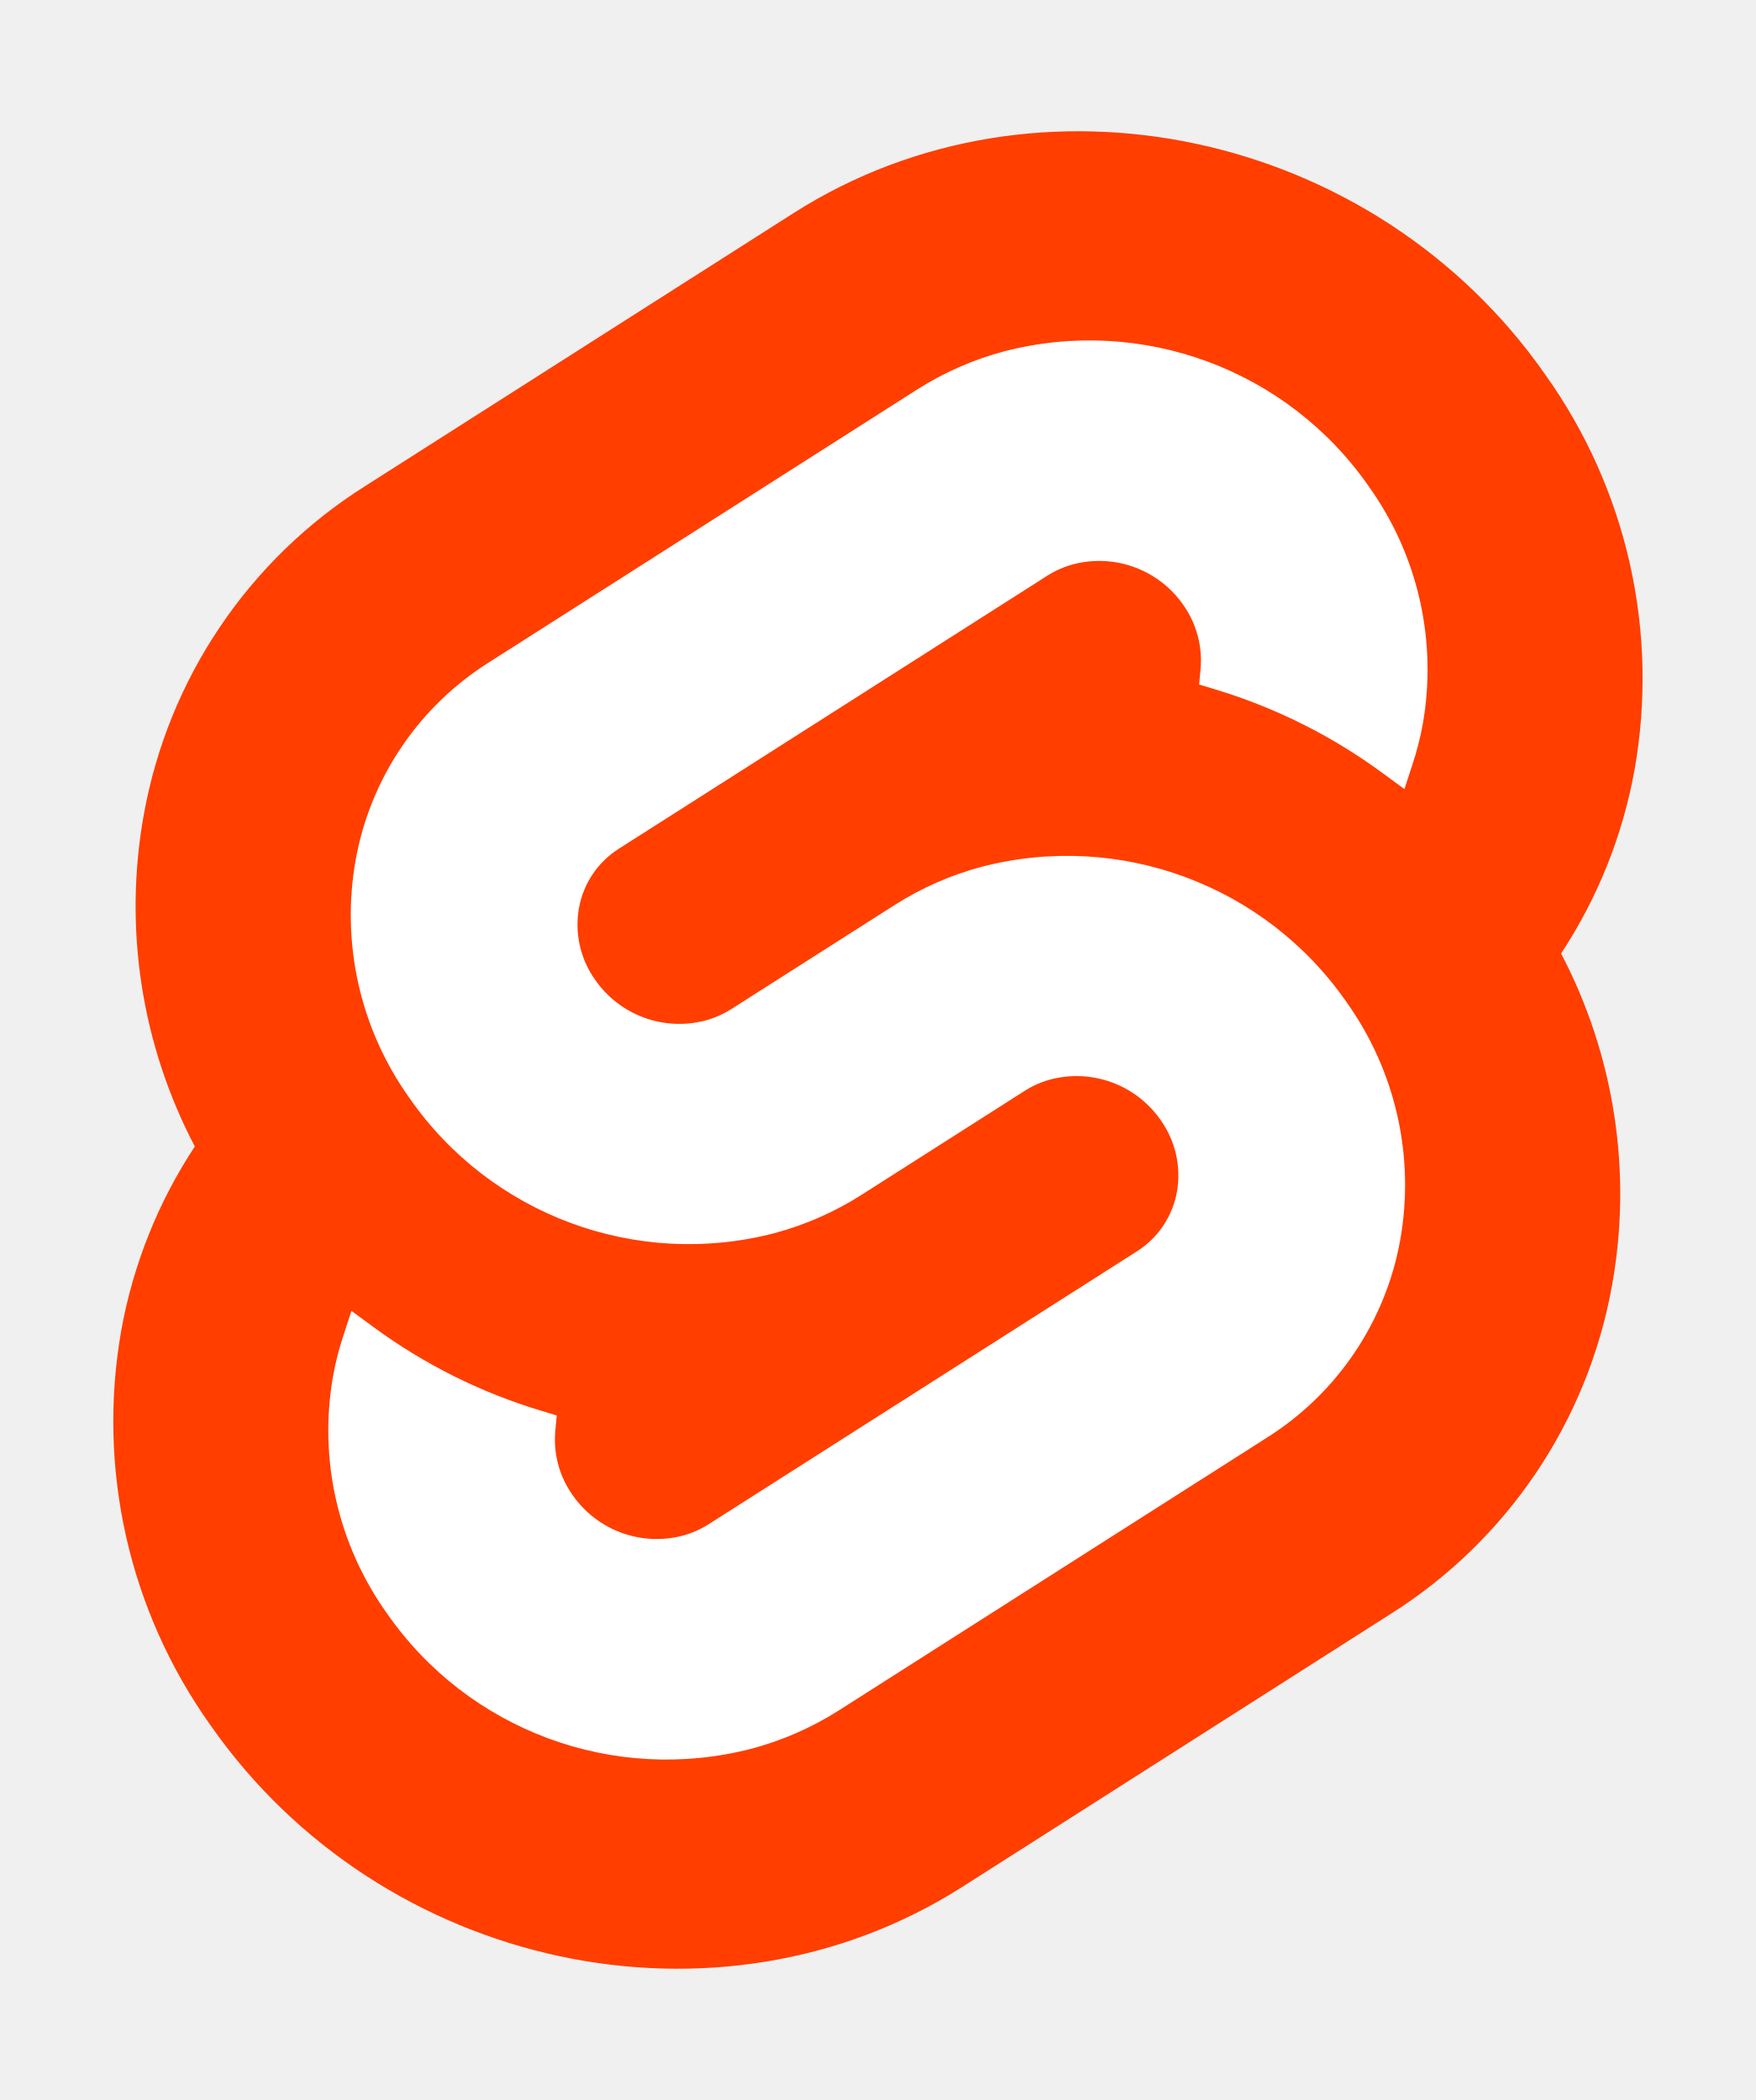
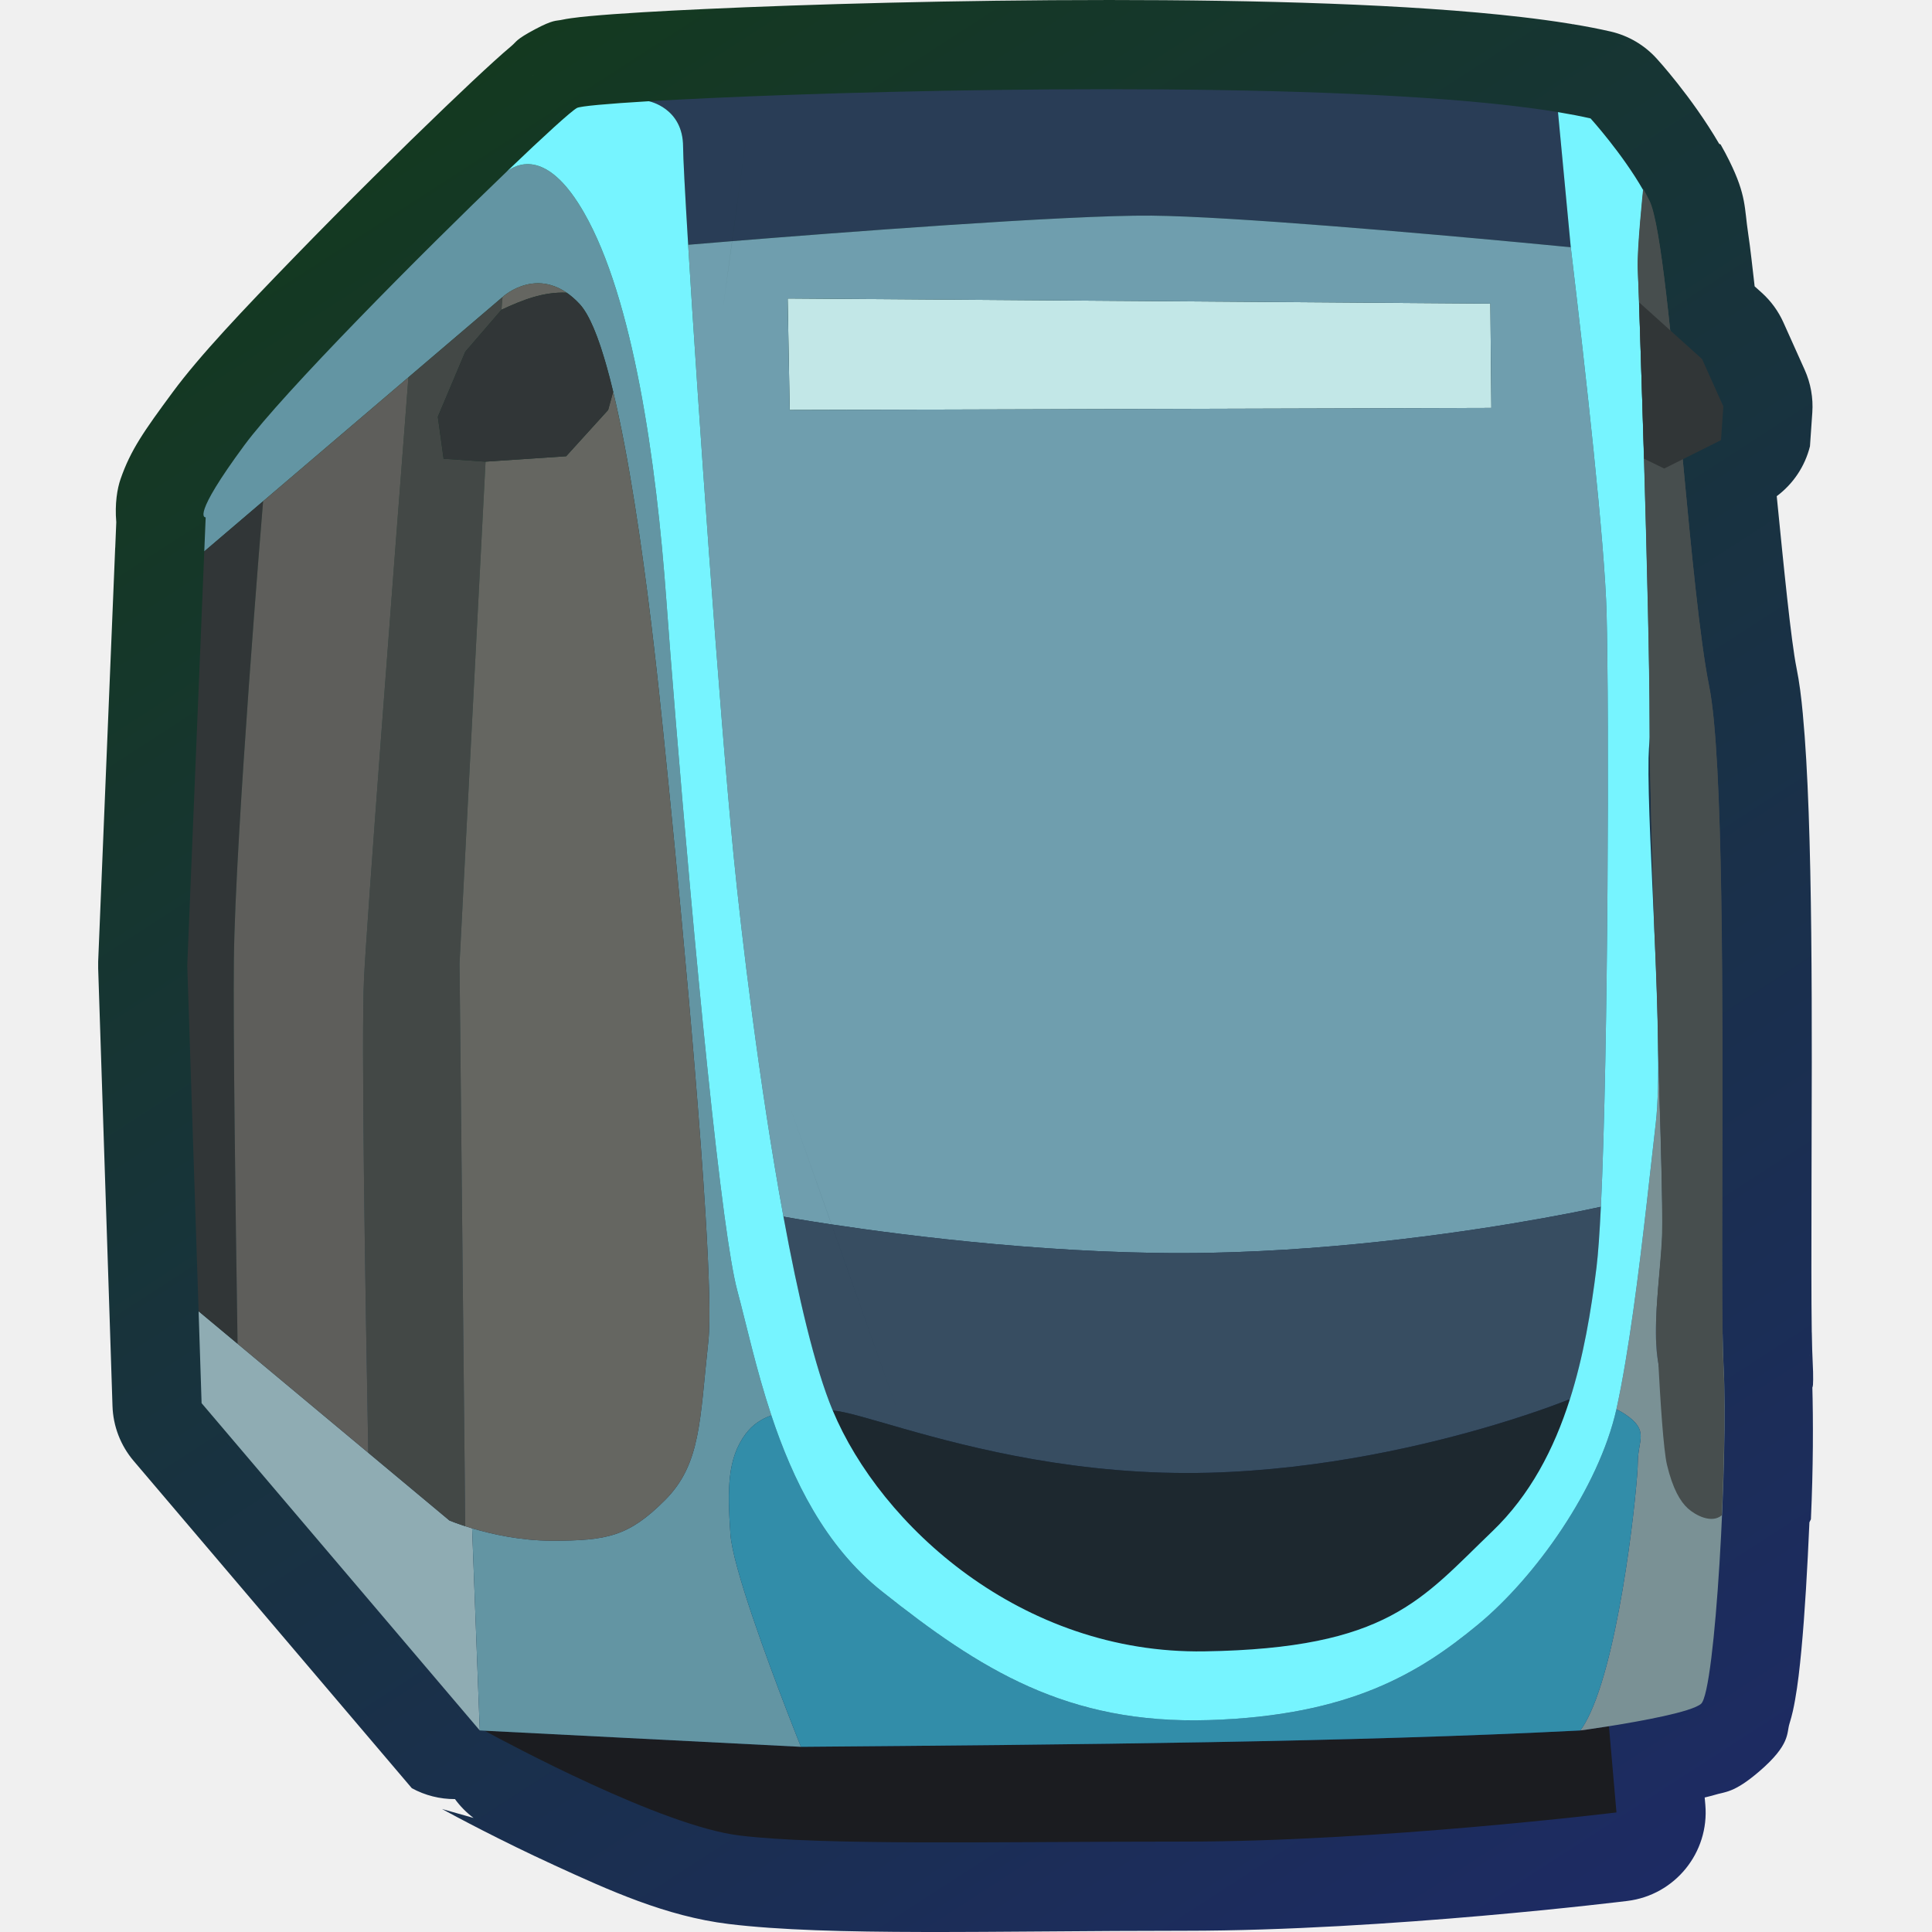
- <svg xmlns="http://www.w3.org/2000/svg" width="107" height="128" viewBox="0 0 107 128">
-   <path d="M94.157 22.819c-10.4-14.885-30.94-19.297-45.792-9.835L22.282 29.608A29.92 29.92 0 0 0 8.764 49.65a31.5 31.5 0 0 0 3.108 20.231 30 30 0 0 0-4.477 11.183 31.9 31.9 0 0 0 5.448 24.116c10.402 14.887 30.942 19.297 45.791 9.835l26.083-16.624A29.92 29.92 0 0 0 98.235 78.35a31.53 31.53 0 0 0-3.105-20.232 30 30 0 0 0 4.474-11.182 31.88 31.88 0 0 0-5.447-24.116" style="fill:#ff3e00" />
-   <path d="M45.817 106.582a20.72 20.72 0 0 1-22.237-8.243 19.17 19.17 0 0 1-3.277-14.503 18 18 0 0 1 .624-2.435l.49-1.498 1.337.981a33.6 33.6 0 0 0 10.203 5.098l.97.294-.09.968a5.85 5.85 0 0 0 1.052 3.878 6.24 6.24 0 0 0 6.695 2.485 5.8 5.8 0 0 0 1.603-.704L69.27 76.28a5.43 5.43 0 0 0 2.45-3.631 5.8 5.8 0 0 0-.987-4.371 6.24 6.24 0 0 0-6.698-2.487 5.7 5.7 0 0 0-1.6.704l-9.953 6.345a19 19 0 0 1-5.296 2.326 20.72 20.72 0 0 1-22.237-8.243 19.17 19.17 0 0 1-3.277-14.502 17.99 17.99 0 0 1 8.13-12.052l26.081-16.623a19 19 0 0 1 5.3-2.329 20.72 20.72 0 0 1 22.237 8.243 19.17 19.17 0 0 1 3.277 14.503 18 18 0 0 1-.624 2.435l-.49 1.498-1.337-.98a33.6 33.6 0 0 0-10.203-5.1l-.97-.294.09-.968a5.86 5.86 0 0 0-1.052-3.878 6.24 6.24 0 0 0-6.696-2.485 5.8 5.8 0 0 0-1.602.704L37.73 51.72a5.42 5.42 0 0 0-2.449 3.63 5.79 5.79 0 0 0 .986 4.372 6.24 6.24 0 0 0 6.698 2.486 5.8 5.8 0 0 0 1.602-.704l9.952-6.342a19 19 0 0 1 5.295-2.328 20.72 20.72 0 0 1 22.237 8.242 19.17 19.17 0 0 1 3.277 14.503 18 18 0 0 1-8.13 12.053l-26.081 16.622a19 19 0 0 1-5.3 2.328" style="fill:#fff" />
+ <svg xmlns="http://www.w3.org/2000/svg" xmlns:xlink="http://www.w3.org/1999/xlink" width="512" height="512" viewBox="0 0 512 512" version="1.1" id="svg1">
+   <defs id="defs1">
+     <linearGradient id="linearGradient1">
+       <stop style="stop-color:#4ac1ff;stop-opacity:1;" offset="0" id="stop2" />
+       <stop style="stop-color:#006eb8;stop-opacity:1;" offset="1" id="stop1" />
+     </linearGradient>
+     <linearGradient xlink:href="#linearGradient108" id="linearGradient109" x1="289.324" y1="226.572" x2="335.534" y2="297.968" gradientUnits="userSpaceOnUse" gradientTransform="matrix(6.751173,0,0,6.751173,-1817.713,-1517.468)" />
+     <linearGradient id="linearGradient108">
+       <stop style="stop-color:#143920;stop-opacity:1;" offset="0" id="stop109" />
+       <stop style="stop-color:#1d2b63;stop-opacity:1;" offset="1" id="stop108" />
+     </linearGradient>
+     <linearGradient xlink:href="#linearGradient1" id="linearGradient2" x1="-955.905" y1="43.5" x2="-41.114" y2="933.016" gradientUnits="userSpaceOnUse" gradientTransform="translate(-574.1687,-85.21419)" />
+   </defs>
+   <g id="layer1">
+     <rect style="fill:url(#linearGradient2);fill-opacity:1;stroke-width:10;stroke-linecap:square;stroke-linejoin:round;paint-order:stroke fill markers" id="rect1" width="914.79" height="889.516" x="-1530.073" y="-41.714" />
+     <path id="path107" style="baseline-shift:baseline;display:inline;overflow:visible;vector-effect:none;fill:url(#linearGradient109);fill-opacity:1;stroke-width:1;stroke-linejoin:round;stroke-dashoffset:3;paint-order:stroke fill markers;enable-background:accumulate;stop-color:#000000" d="M 293.544,0.003 C 253.663,-7.4512898e-4 214.187,1.126 186.805,2.39 180.774,2.668 175.327,2.949 170.56,3.233 h -0.013 -0.013 c -5.747,0.344 -10.447,0.684 -14.149,1.028 -1.851,0.172 -3.423,0.333 -5.05,0.567 -0.814,0.117 -1.627,0.239 -2.782,0.488 -1.155,0.249 -1.944,-0.119 -6.725,2.426 -5.259,2.799 -4.843,3.223 -6.263,4.417 -1.42,1.194 -2.93,2.524 -4.668,4.101 -3.476,3.153 -7.815,7.233 -12.79,11.999 C 106.467,39.411 91.471,54.24 77.928,68.201 64.386,82.162 52.914,94.24 45.755,103.948 c -7.627,10.342 -11.119,15.279 -13.806,23.009 -0.862,2.479 -1.561,6.504 -1.134,11.432 l -0.277,6.751 -0.013,0.013 -4.51,109.707 c -0.02,0.58 -0.02,1.161 0,1.741 l 3.006,91.668 0.791,24.341 c 0.169,5.342 2.145,10.469 5.604,14.544 l 73.722,86.737 c 3.505,1.913 7.439,2.907 11.432,2.888 1.386,1.902 3.048,3.586 4.931,4.997 l -8.373,-2.373 c 3.363,1.831 15.468,8.344 29.826,14.926 14.358,6.582 29.521,13.52 46.137,15.546 26.786,3.267 70.423,1.793 121.046,1.793 53.349,0 117.117,-7.898 117.117,-7.898 12.635,-1.545 21.777,-12.82 20.675,-25.501 l -0.171,-1.912 c 0.849,-0.236 1.672,-0.382 2.545,-0.66 2.847,-0.905 5.12,-0.429 11.881,-6.224 8.348,-7.155 7.264,-10.172 8.03,-12.632 0.767,-2.46 1.144,-4.357 1.503,-6.369 0.718,-4.023 1.21,-8.33 1.675,-13.265 0.913,-9.7 1.594,-21.659 2.123,-33.782 0.137,-0.265 0.269,-0.534 0.396,-0.804 0.618,-13.685 0.627,-25.795 0.369,-35.602 0.013,0.319 0.041,0.546 0.068,0.62 v 0.013 h 0.013 0.013 v -0.013 c 0.002,-0.005 0.013,-0.034 0.013,-0.041 0.103,-0.388 0.21,-2.634 -0.013,-6.777 -0.082,-1.529 -0.173,-4.278 -0.224,-7.701 h -0.013 v -0.013 c -0.134,-8.882 -0.102,-22.677 -0.068,-38.556 0.097,-41.401 0.483,-95.953 -2.294,-125.226 v -0.054 c -0.419,-4.51 -0.907,-8.44 -1.688,-12.302 -1.431,-7.077 -3.387,-26.873 -5.235,-45.478 4.375,-3.26 7.487,-7.932 8.808,-13.225 l 0.62,-8.94 c 0.269,-3.88 -0.425,-7.766 -2.017,-11.313 l -5.63,-12.54 c -1.343,-2.999 -3.297,-5.684 -5.736,-7.885 l -1.899,-1.701 c -0.566,-4.843 -1.114,-10.058 -1.727,-14.083 -1.014,-6.652 -0.416,-9.951 -4.945,-19.106 v -0.013 c -0.709,-1.432 -1.493,-2.906 -2.347,-4.404 -0.127,-0.061 -0.255,-0.115 -0.382,-0.171 -7.356,-12.591 -16.548,-22.574 -16.548,-22.574 -3.246,-3.593 -7.518,-6.101 -12.236,-7.186 -3.205,-0.734 -6.547,-1.371 -10.048,-1.951 -0.041,0.014 -0.079,0.027 -0.119,0.041 -0.02,-0.02 -0.034,-0.047 -0.054,-0.068 -0.007,-0.001 -0.351,-0.054 -1.002,-0.158 C 411.64,5.577 407.487,5.014 403.131,4.51 373.401,1.065 333.424,0.004 293.543,-2.5000002e-6 Z m -152.363,19.871 0.054,0.013 c -0.034,-0.002 -0.047,0.001 -0.054,0 z M 479.439,359.173 h 0.027 c -0.006,0.027 -0.007,0.013 -0.013,0.041 h -0.013 z" />
+     <path d="m 426.388,457.464 c -4.378,0.695 -7.569,1.121 -7.569,1.121 -60.289,3.092 -133.267,3.746 -206.557,4.338 l -83.849,-4.272 c 6.151,3.349 47.004,25.267 67.525,27.769 22.227,2.711 67.225,1.622 118.185,1.622 50.96,0 114.256,-7.727 114.256,-7.727 z" style="fill:#1b1c20;fill-opacity:1;stroke-width:3;stroke-linejoin:round;stroke-dasharray:3, 3;stroke-dashoffset:3;paint-order:stroke fill markers" id="path6" />
+     <path d="m 127.147,458.59 -2.031,-53.561 c -3.741,-1.114 -6.013,-2.083 -6.013,-2.083 l -66.47,-55.447 0.791,24.354 z" style="fill:#8facb3;fill-opacity:1;stroke-width:3;stroke-linejoin:round;stroke-dasharray:3, 3;stroke-dashoffset:3;paint-order:stroke fill markers" id="path7" />
+     <path d="m 140.175,43.507 c -2.36,-0.09 -4.312,0.812 -5.736,1.82 -22.797,21.84 -59.472,58.821 -69.674,72.654 -14.109,19.131 -10.498,19.138 -10.259,19.12 l -0.369,9.019 79.142,-67.485 c 0,0 9.969,-9.192 20.319,1.925 10.35,11.117 18.018,74.363 21.084,103.114 2.27,21.277 9.575,93.574 12.289,138.267 0.953,15.698 1.349,27.985 0.752,33.466 -2.3,21.084 -1.928,32.585 -11.511,42.168 -9.584,9.584 -15.325,10.733 -29.892,10.733 -8.381,0 -16.135,-1.774 -21.203,-3.283 l 2.031,53.561 1.266,0.068 83.849,4.272 c 0,0 -1.478,-3.656 -3.6,-9.164 -5.267,-13.675 -14.518,-38.716 -15.098,-47.219 -0.813,-11.927 -0.818,-20.064 4.061,-26.57 1.796,-2.395 4.11,-3.924 6.791,-4.879 -4.072,-12.245 -6.619,-24.087 -9.032,-33.097 -1.015,-3.791 -2.18,-10.784 -3.415,-19.937 C 186.212,279.379 178.804,189.766 176.595,159.148 173.911,121.964 167.783,79.094 154.798,56.404 149.173,46.574 144.109,43.659 140.175,43.508 Z" style="fill:#6395a3;fill-opacity:1;stroke-width:3;stroke-linejoin:round;stroke-dasharray:3, 3;stroke-dashoffset:3;paint-order:stroke fill markers" id="path89" />
+     <path d="m 208.741,79.1 0.541,29.55 185.947,-0.541 -0.264,-27.651 z" style="fill:#c2e7e7;fill-opacity:1;stroke-width:3;stroke-linejoin:round;stroke-dasharray:3, 3;stroke-dashoffset:3;paint-order:stroke fill markers" id="path90" />
+     <path d="m 435.499,50.447 c 0,0 -1.708,16.32 -1.437,21.335 0.271,5.015 3.125,90.26 3.125,120.348 0,0.995 0.005,2.066 0.013,3.191 0.087,12.09 0.631,31.396 1.253,51.649 0.485,11.047 0.91,22.188 0.989,31.699 0.51,16.431 0.937,31.204 1.068,40.573 0.054,3.959 0.054,6.942 -0.013,8.69 -0.542,13.824 -5.691,39.305 5.419,42.828 5.393,1.71 8.666,-7.422 10.601,-17.273 -0.14,-9.275 -0.116,-23.085 -0.079,-38.977 0.111,-47.531 0.327,-113.632 -3.468,-132.399 -2.438,-12.056 -4.736,-35.938 -6.989,-59.943 -2.918,-31.105 -5.768,-62.421 -8.795,-68.54 -0.523,-1.056 -1.086,-2.123 -1.688,-3.178 z" style="fill:#474e4e;fill-opacity:1;stroke-width:3;stroke-linejoin:round;stroke-dasharray:3, 3;stroke-dashoffset:3;paint-order:stroke fill markers" id="path91" />
+     <path d="m 439.442,278.664 c 0.061,7.635 -0.097,14.221 -0.633,18.869 -0.711,6.166 -1.534,13.724 -2.466,21.849 -2.08,18.143 -4.708,39.104 -7.885,53.667 -0.034,0.142 -0.061,0.28 -0.092,0.422 0.813,0.389 1.606,0.842 2.373,1.358 6.448,4.337 3.296,6.774 3.296,12.738 0,5.417 -4.277,48.199 -12.579,66.351 -0.837,1.83 -1.719,3.402 -2.637,4.668 0,0 3.191,-0.426 7.569,-1.121 8.634,-1.371 21.889,-3.775 24.407,-5.934 3.795,-3.253 7.241,-66.006 5.973,-89.44 -0.113,-2.088 -0.196,-5.014 -0.25,-8.61 -1.935,9.851 -5.209,18.983 -10.601,17.273 -11.111,-3.523 -5.962,-29.004 -5.419,-42.828 0.069,-1.747 0.068,-4.73 0.013,-8.689 -0.131,-9.369 -0.558,-24.142 -1.068,-40.573 z" style="fill:#7a9195;fill-opacity:1;stroke-width:3;stroke-linejoin:round;stroke-dasharray:3, 3;stroke-dashoffset:3;paint-order:stroke fill markers" id="path92" />
+     <path d="m 428.366,373.47 c -4.733,20.977 -21.479,44.517 -36.709,57.082 -12.688,10.467 -27.486,20.149 -53.495,23.827 h -0.013 c -5.421,0.766 -11.323,1.265 -17.801,1.464 -7.823,0.24 -15.012,-0.203 -21.73,-1.239 -25.546,-3.941 -44.262,-16.482 -64.901,-32.872 -15.127,-12.012 -23.669,-29.709 -29.299,-46.639 -2.681,0.955 -4.995,2.484 -6.791,4.879 -4.879,6.505 -4.874,14.643 -4.061,26.57 0.58,8.502 9.831,33.544 15.098,47.219 2.121,5.508 3.6,9.164 3.6,9.164 73.29,-0.592 146.268,-1.246 206.557,-4.338 0.918,-1.266 1.8,-2.838 2.637,-4.668 8.303,-18.152 12.579,-60.934 12.579,-66.351 0,-5.963 3.151,-8.401 -3.296,-12.738 -0.767,-0.516 -1.56,-0.969 -2.373,-1.358 z" style="fill:#328da9;fill-opacity:1;stroke-width:3;stroke-linejoin:round;stroke-dasharray:3, 3;stroke-dashoffset:3;paint-order:stroke fill markers" id="path93" />
+     <path d="M 123.296,404.462 121.78,255.369 l 6.896,-133.019 -11.116,-0.778 -1.53,-11.116 7.279,-17.247 9.586,-11.116 0.277,-3.362 -24.935,21.256 c -4.403,57.198 -11.004,143.788 -11.762,159.206 -0.752,15.283 0.303,81.654 1.121,125.807 l 21.506,17.946 c 0,0 1.557,0.662 4.193,1.516 z" style="fill:#434846;fill-opacity:1;stroke-width:3;stroke-linejoin:round;stroke-dasharray:3, 3;stroke-dashoffset:3;paint-order:stroke fill markers" id="path94" />
+     <path d="m 62.958,356.109 c -0.584,-37.714 -1.187,-83.751 -0.976,-101.901 0.383,-32.967 7.661,-120.361 7.661,-120.361 l 0.092,-1.029 -15.599,13.305 -4.51,109.707 3.006,91.668 z" style="fill:#313637;fill-opacity:1;stroke-width:3;stroke-linejoin:round;stroke-dasharray:3, 3;stroke-dashoffset:3;paint-order:stroke fill markers" id="path96" />
+     <path d="m 293.539,23.64 c -39.433,-0.004 -78.665,1.115 -105.645,2.36 -5.962,0.275 -11.332,0.554 -15.968,0.831 0,0 9.098,1.728 9.098,12.078 0,2.558 0.504,12.165 1.345,25.963 0,0 4.431,-0.379 11.643,-0.963 l 4.048,-29.734 -4.035,29.734 c 26.143,-2.116 88.912,-6.977 111.21,-6.764 21.15,0.201 72.183,4.727 97.009,7.041 8.574,0.799 14.019,1.344 14.03,1.345 l -3.389,-35.813 c -0.34,-0.054 -0.683,-0.116 -1.028,-0.171 -3.533,-0.566 -7.364,-1.083 -11.445,-1.556 -27.805,-3.221 -67.439,-4.348 -106.872,-4.351 z" style="fill:#293d56;fill-opacity:1;stroke-width:3;stroke-linejoin:round;stroke-dasharray:3, 3;stroke-dashoffset:3;paint-order:stroke fill markers" id="path97" />
+     <path d="m 305.235,57.145 c -22.298,-0.213 -85.067,4.648 -111.21,6.764 l -2.479,18.183 2.466,-18.183 c -7.212,0.584 -11.643,0.963 -11.643,0.963 2.563,42.025 8.219,122.924 12.052,161.936 2.022,20.583 6.815,60.855 13.199,95.611 0,0 4.722,0.863 12.738,2.07 l -11.168,-31.554 11.182,31.554 c 20.21,3.043 61.315,8.292 100.318,7.516 35.802,-0.713 69.273,-5.763 88.016,-9.138 9.78,-1.761 15.546,-3.059 15.546,-3.059 1.989,-41.102 2.173,-131.301 1.516,-157.215 -0.47,-18.571 -5.598,-64.39 -9.494,-97.061 -0.013,-0.001 -5.455,-0.545 -14.03,-1.345 -24.825,-2.315 -75.859,-6.84 -97.009,-7.041 z m -96.494,21.954 186.224,1.358 0.264,27.651 -185.947,0.541 z" style="fill:#6f9eae;fill-opacity:1;stroke-width:3;stroke-linejoin:round;stroke-dasharray:3, 3;stroke-dashoffset:3;paint-order:stroke fill markers" id="path98" />
+     <path d="m 424.251,319.808 c 0,0 -5.766,1.298 -15.546,3.059 -18.743,3.374 -52.213,8.425 -88.016,9.138 -39.003,0.776 -80.108,-4.473 -100.318,-7.516 l 19.172,54.154 c 18.176,5.177 46.83,12.544 80.869,11.643 30.283,-0.801 58.01,-7.408 75.621,-12.672 12.182,-3.641 19.528,-6.646 19.528,-6.646 0,0 0.15,-0.007 0.435,-0.013 3.644,-11.405 5.665,-23.473 7.094,-35.088 0.442,-3.595 0.825,-9.13 1.16,-16.06 z m -184.708,58.835 -19.185,-54.154 c -8.016,-1.207 -12.738,-2.07 -12.738,-2.07 3.858,21.002 8.302,39.992 13.067,51.399 3.178,0.158 9.676,2.211 18.856,4.826 z" style="fill:#374d61;fill-opacity:1;stroke-width:3;stroke-linejoin:round;stroke-dasharray:3, 3;stroke-dashoffset:3;paint-order:stroke fill markers" id="path99" />
+     <path d="m 415.997,370.956 c -0.286,0.004 -0.435,0.013 -0.435,0.013 0,0 -7.346,3.004 -19.528,6.646 -17.611,5.264 -45.338,11.87 -75.621,12.672 -34.039,0.9 -62.693,-6.466 -80.869,-11.643 -9.18,-2.615 -15.678,-4.668 -18.856,-4.826 12.65,30.284 49.827,64.586 98.512,63.82 48.684,-0.767 57.51,-13.8 76.294,-31.818 10.028,-9.619 16.331,-21.801 20.504,-34.863 z" style="fill:#1d282f;fill-opacity:1;stroke-width:3;stroke-linejoin:round;stroke-dasharray:3, 3;stroke-dashoffset:3;paint-order:stroke fill markers" id="path100" />
+     <path d="m 171.927,26.826 c -11.182,0.669 -18.127,1.308 -19.014,1.78 -1.519,0.809 -8.726,7.381 -18.473,16.72 3.797,-2.687 11.359,-4.651 20.359,11.076 12.985,22.69 19.113,65.56 21.796,102.744 2.21,30.618 9.617,120.231 15.375,162.912 1.235,9.154 2.4,16.146 3.415,19.937 2.413,9.01 4.96,20.852 9.032,33.097 5.63,16.93 14.172,34.626 29.299,46.639 26.067,20.7 49.064,35.262 86.631,34.112 37.567,-1.15 55.976,-12.64 71.309,-25.291 15.23,-12.565 31.977,-36.105 36.709,-57.082 0.034,-0.142 0.061,-0.28 0.092,-0.422 3.177,-14.562 5.805,-35.524 7.885,-53.667 0.931,-8.125 1.754,-15.683 2.466,-21.849 2.3,-19.934 -2.308,-75.529 -1.925,-96.613 0.027,-1.409 0.138,-3.294 0.317,-5.604 -0.007,-1.125 -0.013,-2.196 -0.013,-3.191 0,-15.234 -0.732,-44.617 -1.49,-70.558 l -1.319,-41.443 v -0.013 c -0.159,-4.528 -0.272,-7.512 -0.317,-8.334 -0.271,-5.015 1.437,-21.335 1.437,-21.335 -5.579,-9.78 -13.977,-19.054 -13.977,-19.054 -2.618,-0.6 -5.51,-1.156 -8.637,-1.675 l 3.389,35.813 c 3.896,32.671 9.024,78.49 9.494,97.061 0.656,25.914 0.473,116.114 -1.516,157.215 -0.336,6.931 -0.718,12.465 -1.16,16.06 -1.429,11.615 -3.45,23.683 -7.094,35.088 -4.173,13.062 -10.476,25.245 -20.504,34.863 -18.784,18.017 -27.609,31.051 -76.294,31.818 -48.684,0.767 -85.862,-33.536 -98.512,-63.82 -4.765,-11.407 -9.209,-30.397 -13.067,-51.399 -6.384,-34.756 -11.177,-75.028 -13.199,-95.611 -3.833,-39.012 -9.488,-119.911 -12.052,-161.936 -0.842,-13.798 -1.345,-23.405 -1.345,-25.963 0,-10.349 -9.096,-12.078 -9.098,-12.078 z" style="fill:#76f4ff;stroke-width:3;stroke-linejoin:round;stroke-dasharray:3, 3;stroke-dashoffset:3;paint-order:stroke fill markers" id="path101" />
+     <path d="M 97.597,384.999 C 96.78,340.847 95.725,274.476 96.476,259.193 97.235,243.774 103.836,157.197 108.238,99.999 l -38.503,32.82 -0.092,1.029 c 0,0 -7.278,87.393 -7.661,120.361 -0.211,18.149 0.392,64.186 0.976,101.901 z" style="fill:#5e5e5b;fill-opacity:1;stroke-width:3;stroke-linejoin:round;stroke-dasharray:3, 3;stroke-dashoffset:3;paint-order:stroke fill markers" id="path102" />
+     <path id="path103" style="fill:#656661;stroke-width:3;stroke-linejoin:round;stroke-dasharray:3, 3;stroke-dashoffset:3;paint-order:stroke fill markers" d="m 142.615,75.06 c -5.448,-0.02 -9.336,3.573 -9.336,3.573 l -0.105,0.092 -0.277,3.362 c 5.504,-2.573 11.093,-4.793 17.274,-4.523 -2.677,-1.837 -5.257,-2.496 -7.556,-2.505 z m 19.884,28.745 -1.332,4.839 -11.129,12.263 -21.361,1.437 -6.896,133.019 1.516,149.093 h 0.013 c 0.557,0.18 1.156,0.373 1.806,0.567 5.068,1.509 12.822,3.283 21.203,3.283 14.567,0 20.309,-1.15 29.892,-10.733 9.584,-9.584 9.211,-21.085 11.511,-42.169 0.598,-5.481 0.202,-17.768 -0.752,-33.466 -2.714,-44.693 -10.02,-116.99 -12.289,-138.267 -2.103,-19.715 -6.373,-55.642 -12.184,-79.867 z" />
+     <path d="m 162.499,103.792 c -2.663,-11.097 -5.649,-19.741 -8.9,-23.234 -1.152,-1.237 -2.298,-2.218 -3.428,-2.993 -6.181,-0.271 -11.77,1.949 -17.274,4.523 l -9.586,11.116 -7.279,17.247 1.53,11.116 11.116,0.778 21.361,-1.437 11.129,-12.263 z" style="fill:#313637;stroke-width:3;stroke-linejoin:round;stroke-dasharray:3, 3;stroke-dashoffset:3;paint-order:stroke fill markers" id="path104" />
+     <path d="m 435.457,49.994 c 0,0 -1.708,16.32 -1.437,21.335 0.271,5.015 3.125,90.26 3.125,120.348 0,0.995 0.005,2.066 0.013,3.191 0.087,12.09 0.631,31.396 1.253,51.649 0.485,11.047 0.91,22.188 0.989,31.699 0.51,16.431 0.937,31.204 1.068,40.573 0.054,3.959 0.054,6.942 -0.013,8.69 -0.205,5.21 -1.015,12.213 -1.411,18.935 -0.041,0.73 -0.047,1.439 -0.079,2.163 -0.013,0.318 -0.027,0.633 -0.041,0.949 0.034,0.814 0.205,5.13 0.541,11.485 0.534,10.116 1.385,23.327 2.294,27.137 1.533,6.421 3.539,9.783 5.551,11.604 2.013,1.821 6.289,4.096 8.993,1.806 0.695,-15.378 0.921,-30.691 0.422,-39.914 -0.113,-2.088 -0.196,-5.014 -0.25,-8.61 -0.034,-2.005 -0.047,-4.215 -0.068,-6.619 -0.061,-8.717 -0.041,-19.901 -0.013,-32.358 0.111,-47.531 0.327,-113.632 -3.468,-132.399 -2.438,-12.056 -4.736,-35.938 -6.989,-59.943 -2.918,-31.105 -5.768,-62.42 -8.795,-68.54 -0.523,-1.056 -1.086,-2.123 -1.688,-3.178 z" style="fill:#474e4e;fill-opacity:1;stroke-width:3;stroke-linejoin:round;stroke-dasharray:3, 3;stroke-dashoffset:3;paint-order:stroke fill markers" id="path105" />
+     <path d="m 434.379,80.124 1.319,41.443 5.34,2.598 15.045,-7.529 0.62,-8.94 -5.63,-12.54 z" style="fill:#313637;stroke-width:3;stroke-linejoin:round;stroke-dasharray:3, 3;stroke-dashoffset:3;paint-order:stroke fill markers" id="path106" />
+   </g>
</svg>
